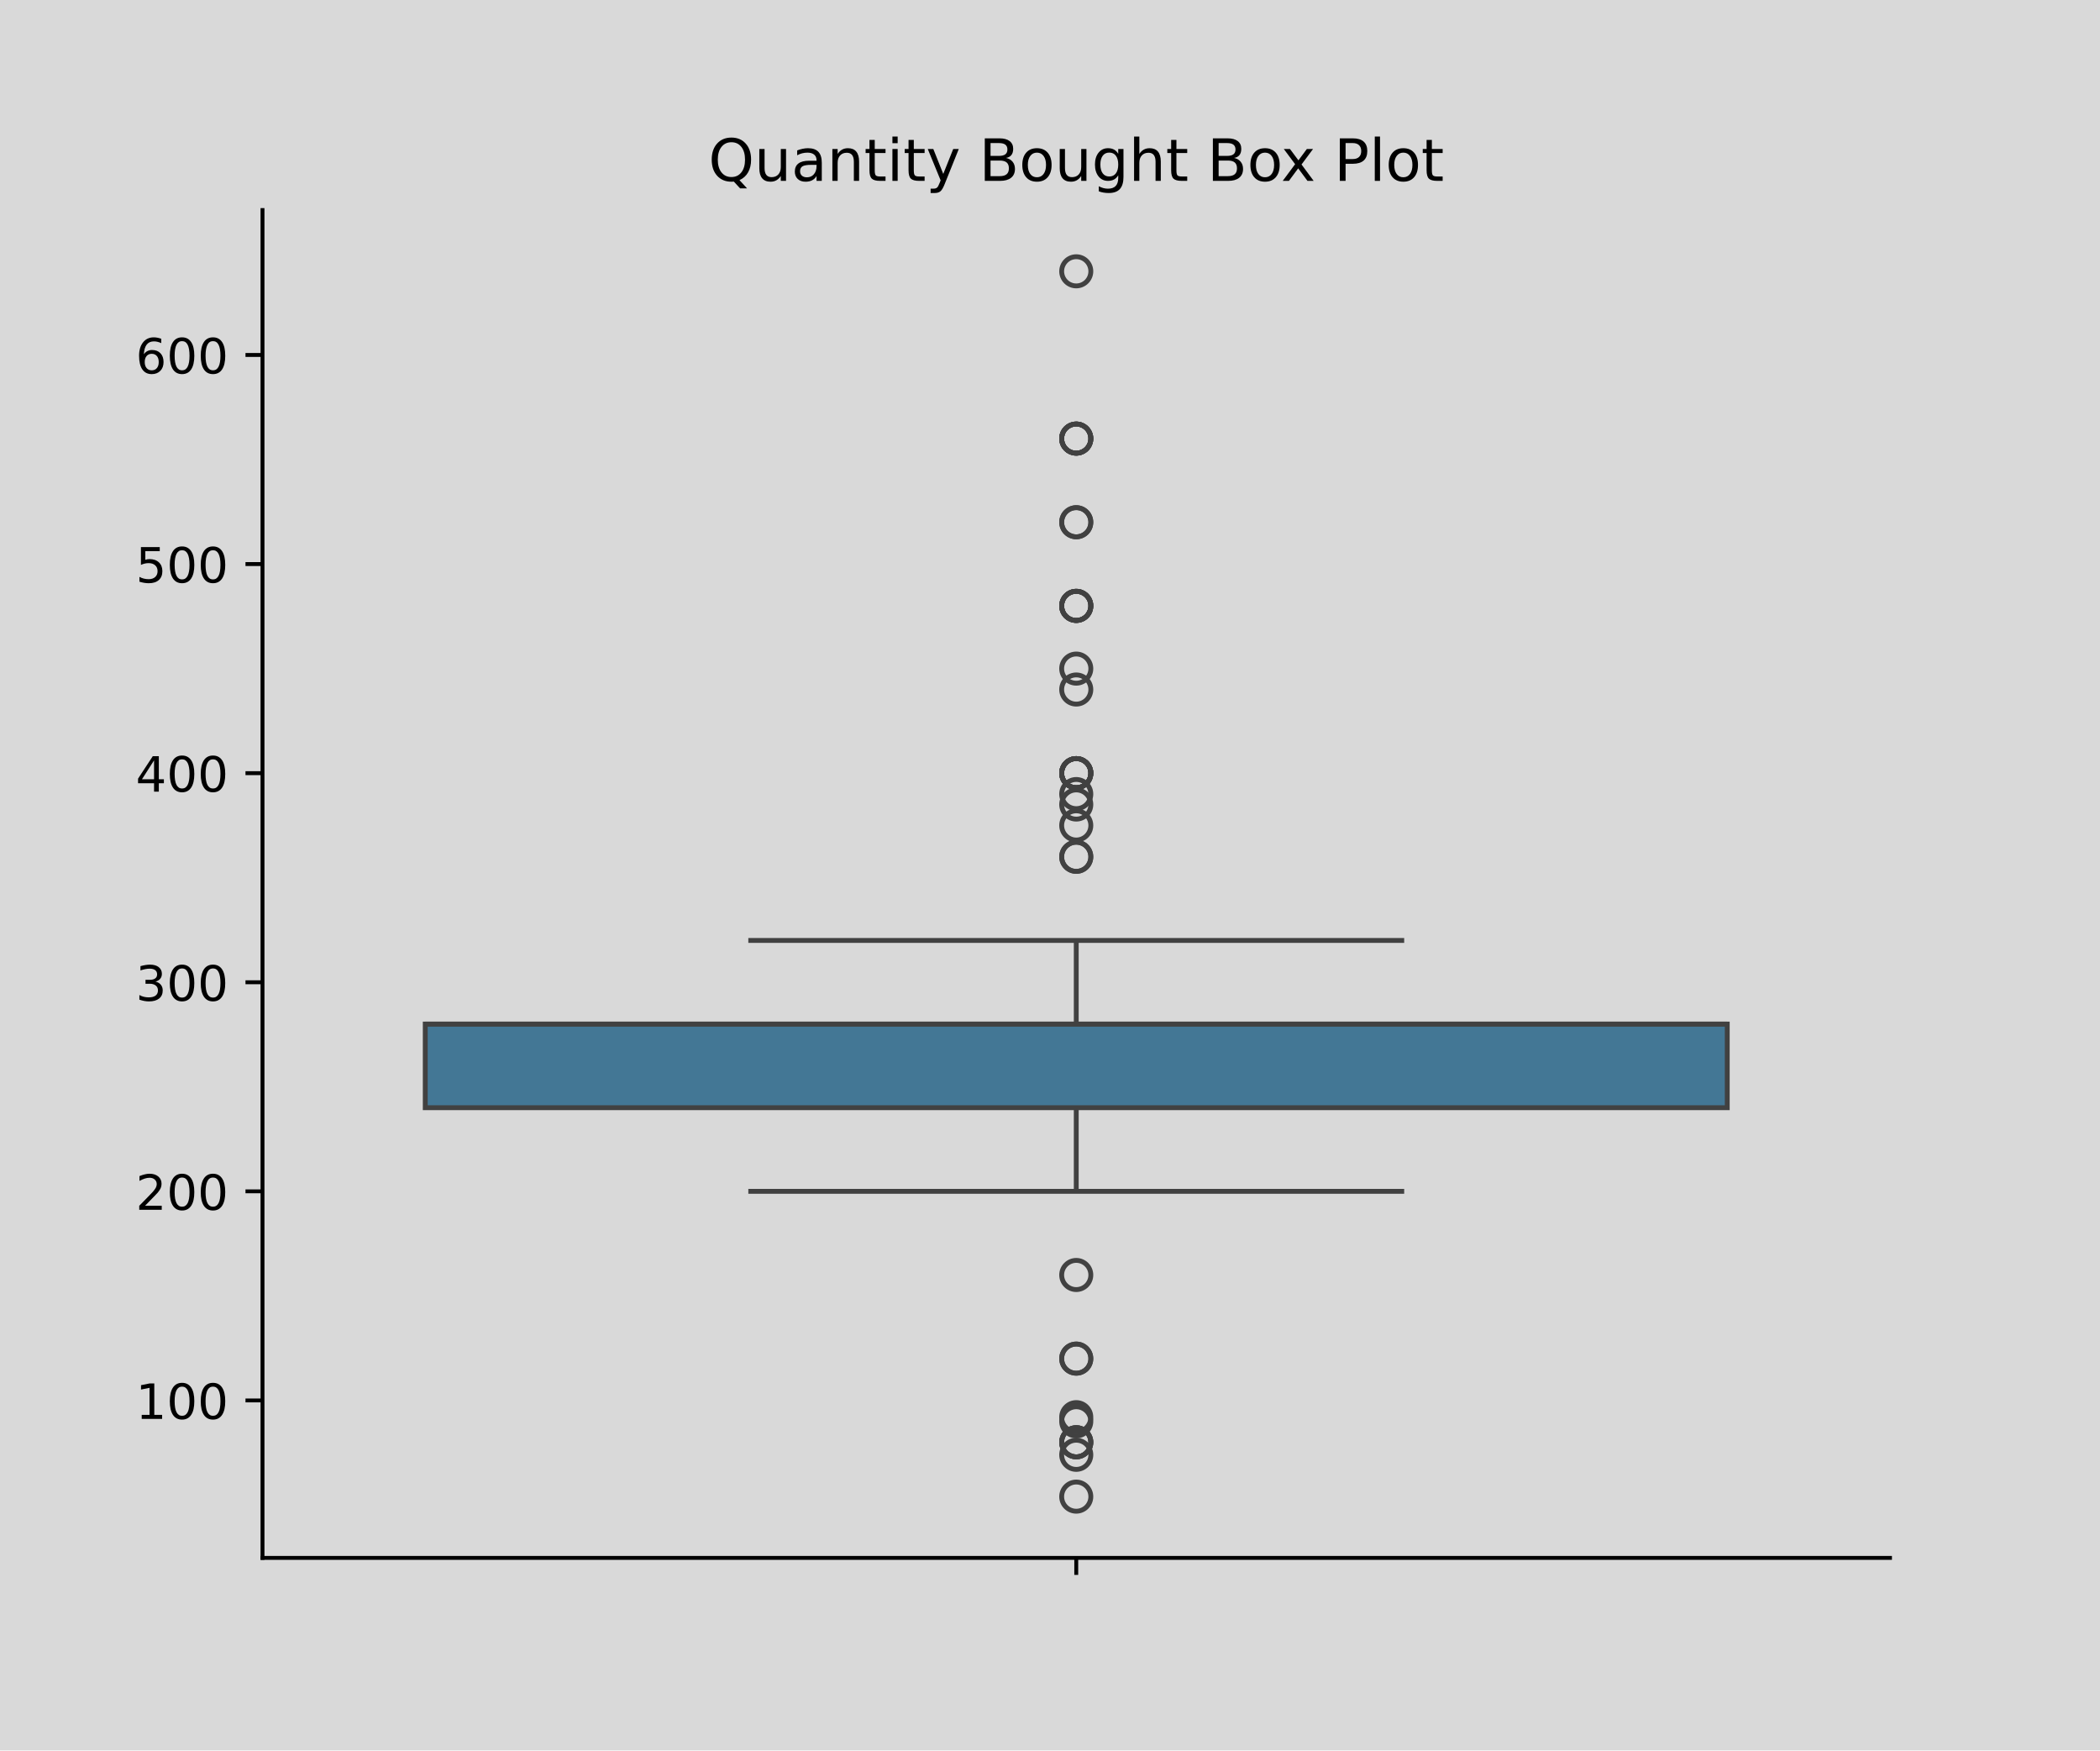
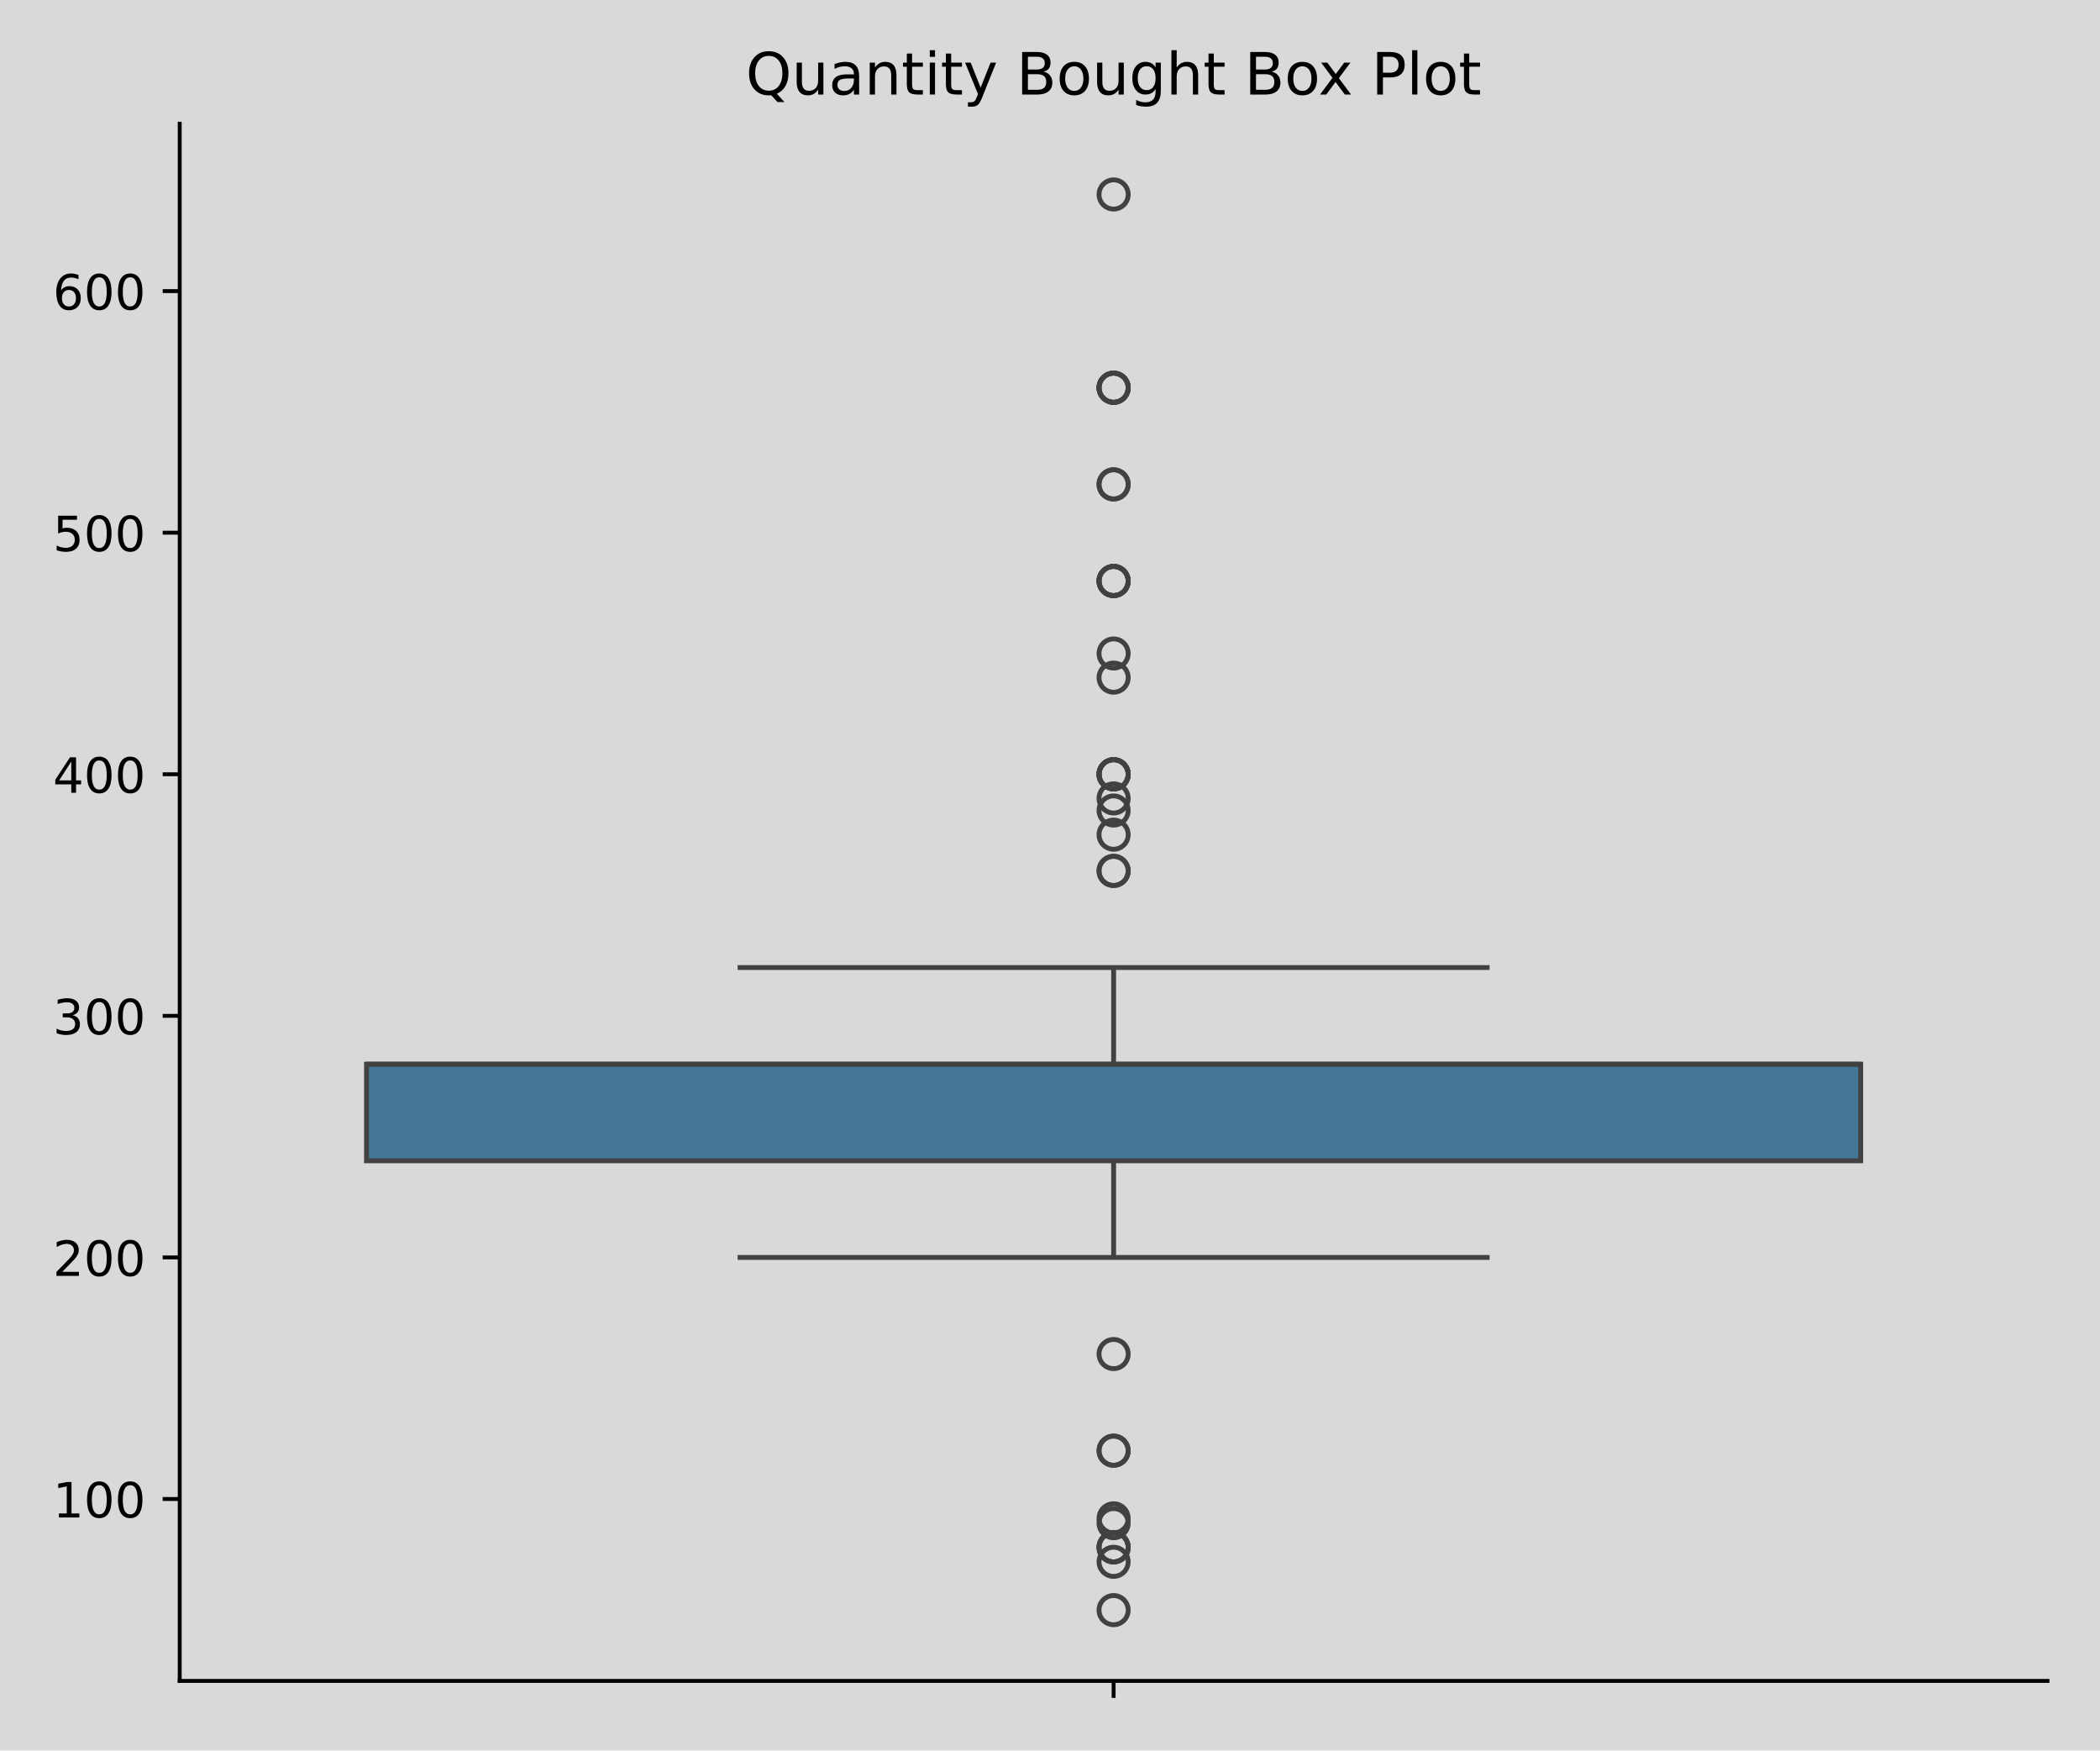
<svg xmlns="http://www.w3.org/2000/svg" xmlns:xlink="http://www.w3.org/1999/xlink" width="432pt" height="360pt" viewBox="0 0 432 360" version="1.1">
  <defs>
    <style type="text/css">*{stroke-linejoin: round; stroke-linecap: butt}</style>
  </defs>
  <g id="figure_1">
    <g id="patch_1">
      <path d="M 0 360  L 432 360  L 432 0  L 0 0  z " style="fill: #d9d9d9" />
    </g>
    <g id="axes_1">
      <g id="patch_2">
-         <path d="M 54 320.4  L 388.8 320.4  L 388.8 43.2  L 54 43.2  z " style="fill: #d9d9d9" />
+         <path d="M 36.97 345.7  L 421.2 345.7  L 421.2 25.44  L 36.97 25.44  z " style="fill: #d9d9d9" />
      </g>
      <g id="matplotlib.axis_1">
        <g id="xtick_1">
          <g id="line2d_1">
            <defs>
-               <path id="mf8cbb133fd" d="M 0 0  L 0 3.5  " style="stroke: #000000; stroke-width: 0.8" />
+               <path id="m7c6cabdc97" d="M 0 0  L 0 3.5  " style="stroke: #000000; stroke-width: 0.8" />
            </defs>
            <g>
-               <use xlink:href="#mf8cbb133fd" x="221.4" y="320.4" style="stroke: #000000; stroke-width: 0.8" />
+               <use xlink:href="#m7c6cabdc97" x="229.085" y="345.7" style="stroke: #000000; stroke-width: 0.8" />
            </g>
          </g>
        </g>
      </g>
      <g id="matplotlib.axis_2">
        <g id="ytick_1">
          <g id="line2d_2">
            <defs>
-               <path id="m8bed3898ae" d="M 0 0  L -3.5 0  " style="stroke: #000000; stroke-width: 0.8" />
+               <path id="m1504776f1a" d="M 0 0  L -3.5 0  " style="stroke: #000000; stroke-width: 0.8" />
            </defs>
            <g>
-               <use xlink:href="#m8bed3898ae" x="54" y="288.018" style="stroke: #000000; stroke-width: 0.8" />
+               <use xlink:href="#m1504776f1a" x="36.97" y="308.288" style="stroke: #000000; stroke-width: 0.8" />
            </g>
          </g>
          <g id="text_1">
-             <g transform="translate(27.9125 291.8176) scale(0.1 -0.1)">
+             <g transform="translate(10.8825 312.0875) scale(0.1 -0.1)">
              <defs>
                <path id="DejaVuSans-31" d="M 794 531  L 1825 531  L 1825 4091  L 703 3866  L 703 4441  L 1819 4666  L 2450 4666  L 2450 531  L 3481 531  L 3481 0  L 794 0  L 794 531  z " transform="scale(0.015625)" />
                <path id="DejaVuSans-30" d="M 2034 4250  Q 1547 4250 1301 3770  Q 1056 3291 1056 2328  Q 1056 1369 1301 889  Q 1547 409 2034 409  Q 2525 409 2770 889  Q 3016 1369 3016 2328  Q 3016 3291 2770 3770  Q 2525 4250 2034 4250  z M 2034 4750  Q 2819 4750 3233 4129  Q 3647 3509 3647 2328  Q 3647 1150 3233 529  Q 2819 -91 2034 -91  Q 1250 -91 836 529  Q 422 1150 422 2328  Q 422 3509 836 4129  Q 1250 4750 2034 4750  z " transform="scale(0.015625)" />
              </defs>
              <use xlink:href="#DejaVuSans-31" />
              <use xlink:href="#DejaVuSans-30" x="63.623" />
              <use xlink:href="#DejaVuSans-30" x="127.246" />
            </g>
          </g>
        </g>
        <g id="ytick_2">
          <g id="line2d_3">
            <g>
-               <use xlink:href="#m8bed3898ae" x="54" y="245.015" style="stroke: #000000; stroke-width: 0.8" />
+               <use xlink:href="#m1504776f1a" x="36.97" y="258.605" style="stroke: #000000; stroke-width: 0.8" />
            </g>
          </g>
          <g id="text_2">
-             <g transform="translate(27.9125 248.8142) scale(0.1 -0.1)">
+             <g transform="translate(10.8825 262.404) scale(0.1 -0.1)">
              <defs>
                <path id="DejaVuSans-32" d="M 1228 531  L 3431 531  L 3431 0  L 469 0  L 469 531  Q 828 903 1448 1529  Q 2069 2156 2228 2338  Q 2531 2678 2651 2914  Q 2772 3150 2772 3378  Q 2772 3750 2511 3984  Q 2250 4219 1831 4219  Q 1534 4219 1204 4116  Q 875 4013 500 3803  L 500 4441  Q 881 4594 1212 4672  Q 1544 4750 1819 4750  Q 2544 4750 2975 4387  Q 3406 4025 3406 3419  Q 3406 3131 3298 2873  Q 3191 2616 2906 2266  Q 2828 2175 2409 1742  Q 1991 1309 1228 531  z " transform="scale(0.015625)" />
              </defs>
              <use xlink:href="#DejaVuSans-32" />
              <use xlink:href="#DejaVuSans-30" x="63.623" />
              <use xlink:href="#DejaVuSans-30" x="127.246" />
            </g>
          </g>
        </g>
        <g id="ytick_3">
          <g id="line2d_4">
            <g>
-               <use xlink:href="#m8bed3898ae" x="54" y="202.012" style="stroke: #000000; stroke-width: 0.8" />
+               <use xlink:href="#m1504776f1a" x="36.97" y="208.921" style="stroke: #000000; stroke-width: 0.8" />
            </g>
          </g>
          <g id="text_3">
-             <g transform="translate(27.9125 205.8108) scale(0.1 -0.1)">
+             <g transform="translate(10.8825 212.7205) scale(0.1 -0.1)">
              <defs>
                <path id="DejaVuSans-33" d="M 2597 2516  Q 3050 2419 3304 2112  Q 3559 1806 3559 1356  Q 3559 666 3084 287  Q 2609 -91 1734 -91  Q 1441 -91 1130 -33  Q 819 25 488 141  L 488 750  Q 750 597 1062 519  Q 1375 441 1716 441  Q 2309 441 2620 675  Q 2931 909 2931 1356  Q 2931 1769 2642 2001  Q 2353 2234 1838 2234  L 1294 2234  L 1294 2753  L 1863 2753  Q 2328 2753 2575 2939  Q 2822 3125 2822 3475  Q 2822 3834 2567 4026  Q 2313 4219 1838 4219  Q 1578 4219 1281 4162  Q 984 4106 628 3988  L 628 4550  Q 988 4650 1302 4700  Q 1616 4750 1894 4750  Q 2613 4750 3031 4423  Q 3450 4097 3450 3541  Q 3450 3153 3228 2886  Q 3006 2619 2597 2516  z " transform="scale(0.015625)" />
              </defs>
              <use xlink:href="#DejaVuSans-33" />
              <use xlink:href="#DejaVuSans-30" x="63.623" />
              <use xlink:href="#DejaVuSans-30" x="127.246" />
            </g>
          </g>
        </g>
        <g id="ytick_4">
          <g id="line2d_5">
            <g>
-               <use xlink:href="#m8bed3898ae" x="54" y="159.008" style="stroke: #000000; stroke-width: 0.8" />
+               <use xlink:href="#m1504776f1a" x="36.97" y="159.238" style="stroke: #000000; stroke-width: 0.8" />
            </g>
          </g>
          <g id="text_4">
-             <g transform="translate(27.9125 162.8074) scale(0.1 -0.1)">
+             <g transform="translate(10.8825 163.037) scale(0.1 -0.1)">
              <defs>
                <path id="DejaVuSans-34" d="M 2419 4116  L 825 1625  L 2419 1625  L 2419 4116  z M 2253 4666  L 3047 4666  L 3047 1625  L 3713 1625  L 3713 1100  L 3047 1100  L 3047 0  L 2419 0  L 2419 1100  L 313 1100  L 313 1709  L 2253 4666  z " transform="scale(0.015625)" />
              </defs>
              <use xlink:href="#DejaVuSans-34" />
              <use xlink:href="#DejaVuSans-30" x="63.623" />
              <use xlink:href="#DejaVuSans-30" x="127.246" />
            </g>
          </g>
        </g>
        <g id="ytick_5">
          <g id="line2d_6">
            <g>
-               <use xlink:href="#m8bed3898ae" x="54" y="116.005" style="stroke: #000000; stroke-width: 0.8" />
+               <use xlink:href="#m1504776f1a" x="36.97" y="109.554" style="stroke: #000000; stroke-width: 0.8" />
            </g>
          </g>
          <g id="text_5">
-             <g transform="translate(27.9125 119.804) scale(0.1 -0.1)">
+             <g transform="translate(10.8825 113.3534) scale(0.1 -0.1)">
              <defs>
                <path id="DejaVuSans-35" d="M 691 4666  L 3169 4666  L 3169 4134  L 1269 4134  L 1269 2991  Q 1406 3038 1543 3061  Q 1681 3084 1819 3084  Q 2600 3084 3056 2656  Q 3513 2228 3513 1497  Q 3513 744 3044 326  Q 2575 -91 1722 -91  Q 1428 -91 1123 -41  Q 819 9 494 109  L 494 744  Q 775 591 1075 516  Q 1375 441 1709 441  Q 2250 441 2565 725  Q 2881 1009 2881 1497  Q 2881 1984 2565 2268  Q 2250 2553 1709 2553  Q 1456 2553 1204 2497  Q 953 2441 691 2322  L 691 4666  z " transform="scale(0.015625)" />
              </defs>
              <use xlink:href="#DejaVuSans-35" />
              <use xlink:href="#DejaVuSans-30" x="63.623" />
              <use xlink:href="#DejaVuSans-30" x="127.246" />
            </g>
          </g>
        </g>
        <g id="ytick_6">
          <g id="line2d_7">
            <g>
-               <use xlink:href="#m8bed3898ae" x="54" y="73.001" style="stroke: #000000; stroke-width: 0.8" />
+               <use xlink:href="#m1504776f1a" x="36.97" y="59.871" style="stroke: #000000; stroke-width: 0.8" />
            </g>
          </g>
          <g id="text_6">
-             <g transform="translate(27.9125 76.80058) scale(0.1 -0.1)">
+             <g transform="translate(10.8825 63.6699) scale(0.1 -0.1)">
              <defs>
                <path id="DejaVuSans-36" d="M 2113 2584  Q 1688 2584 1439 2293  Q 1191 2003 1191 1497  Q 1191 994 1439 701  Q 1688 409 2113 409  Q 2538 409 2786 701  Q 3034 994 3034 1497  Q 3034 2003 2786 2293  Q 2538 2584 2113 2584  z M 3366 4563  L 3366 3988  Q 3128 4100 2886 4159  Q 2644 4219 2406 4219  Q 1781 4219 1451 3797  Q 1122 3375 1075 2522  Q 1259 2794 1537 2939  Q 1816 3084 2150 3084  Q 2853 3084 3261 2657  Q 3669 2231 3669 1497  Q 3669 778 3244 343  Q 2819 -91 2113 -91  Q 1303 -91 875 529  Q 447 1150 447 2328  Q 447 3434 972 4092  Q 1497 4750 2381 4750  Q 2619 4750 2861 4703  Q 3103 4656 3366 4563  z " transform="scale(0.015625)" />
              </defs>
              <use xlink:href="#DejaVuSans-36" />
              <use xlink:href="#DejaVuSans-30" x="63.623" />
              <use xlink:href="#DejaVuSans-30" x="127.246" />
            </g>
          </g>
        </g>
      </g>
      <g id="patch_3">
-         <path d="M 87.48 227.814  L 355.32 227.814  L 355.32 210.612  L 87.48 210.612  L 87.48 227.814  z " clip-path="url(#peeb2382f21)" style="fill: #437795; stroke: #414141; stroke-linejoin: miter" />
+         <path d="M 75.393 238.731  L 382.777 238.731  L 382.777 218.858  L 75.393 218.858  L 75.393 238.731  z " clip-path="url(#pcd13e407c0)" style="fill: #437795; stroke: #414141; stroke-linejoin: miter" />
      </g>
      <g id="line2d_8">
-         <path d="M 221.4 227.814  L 221.4 245.015  " clip-path="url(#peeb2382f21)" style="fill: none; stroke: #414141" />
+         <path d="M 229.085 238.731  L 229.085 258.605  " clip-path="url(#pcd13e407c0)" style="fill: none; stroke: #414141" />
      </g>
      <g id="line2d_9">
-         <path d="M 221.4 210.612  L 221.4 193.411  " clip-path="url(#peeb2382f21)" style="fill: none; stroke: #414141" />
+         <path d="M 229.085 218.858  L 229.085 198.985  " clip-path="url(#pcd13e407c0)" style="fill: none; stroke: #414141" />
      </g>
      <g id="line2d_10">
-         <path d="M 154.44 245.015  L 288.36 245.015  " clip-path="url(#peeb2382f21)" style="fill: none; stroke: #414141; stroke-linecap: square" />
+         <path d="M 152.239 258.605  L 305.931 258.605  " clip-path="url(#pcd13e407c0)" style="fill: none; stroke: #414141; stroke-linecap: square" />
      </g>
      <g id="line2d_11">
-         <path d="M 154.44 193.411  L 288.36 193.411  " clip-path="url(#peeb2382f21)" style="fill: none; stroke: #414141; stroke-linecap: square" />
+         <path d="M 152.239 198.985  L 305.931 198.985  " clip-path="url(#pcd13e407c0)" style="fill: none; stroke: #414141; stroke-linecap: square" />
      </g>
      <g id="line2d_12">
        <defs>
-           <path id="m175dc775cf" d="M 0 3  C 0.796 3 1.559 2.684 2.121 2.121  C 2.684 1.559 3 0.796 3 0  C 3 -0.796 2.684 -1.559 2.121 -2.121  C 1.559 -2.684 0.796 -3 0 -3  C -0.796 -3 -1.559 -2.684 -2.121 -2.121  C -2.684 -1.559 -3 -0.796 -3 0  C -3 0.796 -2.684 1.559 -2.121 2.121  C -1.559 2.684 -0.796 3 0 3  z " style="stroke: #414141" />
+           <path id="m099fafb05a" d="M 0 3  C 0.796 3 1.559 2.684 2.121 2.121  C 2.684 1.559 3 0.796 3 0  C 3 -0.796 2.684 -1.559 2.121 -2.121  C 1.559 -2.684 0.796 -3 0 -3  C -0.796 -3 -1.559 -2.684 -2.121 -2.121  C -2.684 -1.559 -3 -0.796 -3 0  C -3 0.796 -2.684 1.559 -2.121 2.121  C -1.559 2.684 -0.796 3 0 3  z " style="stroke: #414141" />
        </defs>
-         <g clip-path="url(#peeb2382f21)">
-           <use xlink:href="#m175dc775cf" x="221.4" y="279.418" style="fill-opacity: 0; stroke: #414141" />
-           <use xlink:href="#m175dc775cf" x="221.4" y="307.8" style="fill-opacity: 0; stroke: #414141" />
-           <use xlink:href="#m175dc775cf" x="221.4" y="296.619" style="fill-opacity: 0; stroke: #414141" />
-           <use xlink:href="#m175dc775cf" x="221.4" y="296.619" style="fill-opacity: 0; stroke: #414141" />
-           <use xlink:href="#m175dc775cf" x="221.4" y="299.199" style="fill-opacity: 0; stroke: #414141" />
-           <use xlink:href="#m175dc775cf" x="221.4" y="291.459" style="fill-opacity: 0; stroke: #414141" />
-           <use xlink:href="#m175dc775cf" x="221.4" y="262.216" style="fill-opacity: 0; stroke: #414141" />
-           <use xlink:href="#m175dc775cf" x="221.4" y="296.619" style="fill-opacity: 0; stroke: #414141" />
-           <use xlink:href="#m175dc775cf" x="221.4" y="279.418" style="fill-opacity: 0; stroke: #414141" />
-           <use xlink:href="#m175dc775cf" x="221.4" y="292.319" style="fill-opacity: 0; stroke: #414141" />
-           <use xlink:href="#m175dc775cf" x="221.4" y="159.008" style="fill-opacity: 0; stroke: #414141" />
-           <use xlink:href="#m175dc775cf" x="221.4" y="165.459" style="fill-opacity: 0; stroke: #414141" />
-           <use xlink:href="#m175dc775cf" x="221.4" y="124.605" style="fill-opacity: 0; stroke: #414141" />
-           <use xlink:href="#m175dc775cf" x="221.4" y="107.404" style="fill-opacity: 0; stroke: #414141" />
-           <use xlink:href="#m175dc775cf" x="221.4" y="90.203" style="fill-opacity: 0; stroke: #414141" />
-           <use xlink:href="#m175dc775cf" x="221.4" y="107.404" style="fill-opacity: 0; stroke: #414141" />
-           <use xlink:href="#m175dc775cf" x="221.4" y="55.8" style="fill-opacity: 0; stroke: #414141" />
-           <use xlink:href="#m175dc775cf" x="221.4" y="90.203" style="fill-opacity: 0; stroke: #414141" />
-           <use xlink:href="#m175dc775cf" x="221.4" y="176.21" style="fill-opacity: 0; stroke: #414141" />
-           <use xlink:href="#m175dc775cf" x="221.4" y="141.807" style="fill-opacity: 0; stroke: #414141" />
-           <use xlink:href="#m175dc775cf" x="221.4" y="176.21" style="fill-opacity: 0; stroke: #414141" />
-           <use xlink:href="#m175dc775cf" x="221.4" y="159.008" style="fill-opacity: 0; stroke: #414141" />
-           <use xlink:href="#m175dc775cf" x="221.4" y="124.605" style="fill-opacity: 0; stroke: #414141" />
-           <use xlink:href="#m175dc775cf" x="221.4" y="90.203" style="fill-opacity: 0; stroke: #414141" />
-           <use xlink:href="#m175dc775cf" x="221.4" y="124.605" style="fill-opacity: 0; stroke: #414141" />
-           <use xlink:href="#m175dc775cf" x="221.4" y="124.605" style="fill-opacity: 0; stroke: #414141" />
-           <use xlink:href="#m175dc775cf" x="221.4" y="90.203" style="fill-opacity: 0; stroke: #414141" />
-           <use xlink:href="#m175dc775cf" x="221.4" y="159.008" style="fill-opacity: 0; stroke: #414141" />
-           <use xlink:href="#m175dc775cf" x="221.4" y="159.008" style="fill-opacity: 0; stroke: #414141" />
-           <use xlink:href="#m175dc775cf" x="221.4" y="159.008" style="fill-opacity: 0; stroke: #414141" />
-           <use xlink:href="#m175dc775cf" x="221.4" y="169.759" style="fill-opacity: 0; stroke: #414141" />
-           <use xlink:href="#m175dc775cf" x="221.4" y="163.309" style="fill-opacity: 0; stroke: #414141" />
-           <use xlink:href="#m175dc775cf" x="221.4" y="137.506" style="fill-opacity: 0; stroke: #414141" />
+         <g clip-path="url(#pcd13e407c0)">
+           <use xlink:href="#m099fafb05a" x="229.085" y="298.352" style="fill-opacity: 0; stroke: #414141" />
+           <use xlink:href="#m099fafb05a" x="229.085" y="331.143" style="fill-opacity: 0; stroke: #414141" />
+           <use xlink:href="#m099fafb05a" x="229.085" y="318.225" style="fill-opacity: 0; stroke: #414141" />
+           <use xlink:href="#m099fafb05a" x="229.085" y="318.225" style="fill-opacity: 0; stroke: #414141" />
+           <use xlink:href="#m099fafb05a" x="229.085" y="321.206" style="fill-opacity: 0; stroke: #414141" />
+           <use xlink:href="#m099fafb05a" x="229.085" y="312.263" style="fill-opacity: 0; stroke: #414141" />
+           <use xlink:href="#m099fafb05a" x="229.085" y="278.478" style="fill-opacity: 0; stroke: #414141" />
+           <use xlink:href="#m099fafb05a" x="229.085" y="318.225" style="fill-opacity: 0; stroke: #414141" />
+           <use xlink:href="#m099fafb05a" x="229.085" y="298.352" style="fill-opacity: 0; stroke: #414141" />
+           <use xlink:href="#m099fafb05a" x="229.085" y="313.257" style="fill-opacity: 0; stroke: #414141" />
+           <use xlink:href="#m099fafb05a" x="229.085" y="159.238" style="fill-opacity: 0; stroke: #414141" />
+           <use xlink:href="#m099fafb05a" x="229.085" y="166.69" style="fill-opacity: 0; stroke: #414141" />
+           <use xlink:href="#m099fafb05a" x="229.085" y="119.491" style="fill-opacity: 0; stroke: #414141" />
+           <use xlink:href="#m099fafb05a" x="229.085" y="99.618" style="fill-opacity: 0; stroke: #414141" />
+           <use xlink:href="#m099fafb05a" x="229.085" y="79.744" style="fill-opacity: 0; stroke: #414141" />
+           <use xlink:href="#m099fafb05a" x="229.085" y="99.618" style="fill-opacity: 0; stroke: #414141" />
+           <use xlink:href="#m099fafb05a" x="229.085" y="39.997" style="fill-opacity: 0; stroke: #414141" />
+           <use xlink:href="#m099fafb05a" x="229.085" y="79.744" style="fill-opacity: 0; stroke: #414141" />
+           <use xlink:href="#m099fafb05a" x="229.085" y="179.111" style="fill-opacity: 0; stroke: #414141" />
+           <use xlink:href="#m099fafb05a" x="229.085" y="139.364" style="fill-opacity: 0; stroke: #414141" />
+           <use xlink:href="#m099fafb05a" x="229.085" y="179.111" style="fill-opacity: 0; stroke: #414141" />
+           <use xlink:href="#m099fafb05a" x="229.085" y="159.238" style="fill-opacity: 0; stroke: #414141" />
+           <use xlink:href="#m099fafb05a" x="229.085" y="119.491" style="fill-opacity: 0; stroke: #414141" />
+           <use xlink:href="#m099fafb05a" x="229.085" y="79.744" style="fill-opacity: 0; stroke: #414141" />
+           <use xlink:href="#m099fafb05a" x="229.085" y="119.491" style="fill-opacity: 0; stroke: #414141" />
+           <use xlink:href="#m099fafb05a" x="229.085" y="119.491" style="fill-opacity: 0; stroke: #414141" />
+           <use xlink:href="#m099fafb05a" x="229.085" y="79.744" style="fill-opacity: 0; stroke: #414141" />
+           <use xlink:href="#m099fafb05a" x="229.085" y="159.238" style="fill-opacity: 0; stroke: #414141" />
+           <use xlink:href="#m099fafb05a" x="229.085" y="159.238" style="fill-opacity: 0; stroke: #414141" />
+           <use xlink:href="#m099fafb05a" x="229.085" y="159.238" style="fill-opacity: 0; stroke: #414141" />
+           <use xlink:href="#m099fafb05a" x="229.085" y="171.659" style="fill-opacity: 0; stroke: #414141" />
+           <use xlink:href="#m099fafb05a" x="229.085" y="164.206" style="fill-opacity: 0; stroke: #414141" />
+           <use xlink:href="#m099fafb05a" x="229.085" y="134.396" style="fill-opacity: 0; stroke: #414141" />
        </g>
      </g>
      <g id="line2d_13">
-         <path d="M 87.48 210.612  L 355.32 210.612  " clip-path="url(#peeb2382f21)" style="fill: none; stroke: #414141" />
+         <path d="M 75.393 218.858  L 382.777 218.858  " clip-path="url(#pcd13e407c0)" style="fill: none; stroke: #414141" />
      </g>
      <g id="patch_4">
-         <path d="M 54 320.4  L 54 43.2  " style="fill: none; stroke: #000000; stroke-width: 0.8; stroke-linejoin: miter; stroke-linecap: square" />
+         <path d="M 36.97 345.7  L 36.97 25.44  " style="fill: none; stroke: #000000; stroke-width: 0.8; stroke-linejoin: miter; stroke-linecap: square" />
      </g>
      <g id="patch_5">
-         <path d="M 54 320.4  L 388.8 320.4  " style="fill: none; stroke: #000000; stroke-width: 0.8; stroke-linejoin: miter; stroke-linecap: square" />
+         <path d="M 36.97 345.7  L 421.2 345.7  " style="fill: none; stroke: #000000; stroke-width: 0.8; stroke-linejoin: miter; stroke-linecap: square" />
      </g>
      <g id="text_7">
-         <g transform="translate(145.7381 37.2) scale(0.12 -0.12)">
+         <g transform="translate(153.4231 19.44) scale(0.12 -0.12)">
          <defs>
            <path id="DejaVuSans-51" d="M 2522 4238  Q 1834 4238 1429 3725  Q 1025 3213 1025 2328  Q 1025 1447 1429 934  Q 1834 422 2522 422  Q 3209 422 3611 934  Q 4013 1447 4013 2328  Q 4013 3213 3611 3725  Q 3209 4238 2522 4238  z M 3406 84  L 4238 -825  L 3475 -825  L 2784 -78  Q 2681 -84 2626 -87  Q 2572 -91 2522 -91  Q 1538 -91 948 567  Q 359 1225 359 2328  Q 359 3434 948 4092  Q 1538 4750 2522 4750  Q 3503 4750 4090 4092  Q 4678 3434 4678 2328  Q 4678 1516 4351 937  Q 4025 359 3406 84  z " transform="scale(0.015625)" />
            <path id="DejaVuSans-75" d="M 544 1381  L 544 3500  L 1119 3500  L 1119 1403  Q 1119 906 1312 657  Q 1506 409 1894 409  Q 2359 409 2629 706  Q 2900 1003 2900 1516  L 2900 3500  L 3475 3500  L 3475 0  L 2900 0  L 2900 538  Q 2691 219 2414 64  Q 2138 -91 1772 -91  Q 1169 -91 856 284  Q 544 659 544 1381  z M 1991 3584  L 1991 3584  z " transform="scale(0.015625)" />
            <path id="DejaVuSans-61" d="M 2194 1759  Q 1497 1759 1228 1600  Q 959 1441 959 1056  Q 959 750 1161 570  Q 1363 391 1709 391  Q 2188 391 2477 730  Q 2766 1069 2766 1631  L 2766 1759  L 2194 1759  z M 3341 1997  L 3341 0  L 2766 0  L 2766 531  Q 2569 213 2275 61  Q 1981 -91 1556 -91  Q 1019 -91 701 211  Q 384 513 384 1019  Q 384 1609 779 1909  Q 1175 2209 1959 2209  L 2766 2209  L 2766 2266  Q 2766 2663 2505 2880  Q 2244 3097 1772 3097  Q 1472 3097 1187 3025  Q 903 2953 641 2809  L 641 3341  Q 956 3463 1253 3523  Q 1550 3584 1831 3584  Q 2591 3584 2966 3190  Q 3341 2797 3341 1997  z " transform="scale(0.015625)" />
            <path id="DejaVuSans-6e" d="M 3513 2113  L 3513 0  L 2938 0  L 2938 2094  Q 2938 2591 2744 2837  Q 2550 3084 2163 3084  Q 1697 3084 1428 2787  Q 1159 2491 1159 1978  L 1159 0  L 581 0  L 581 3500  L 1159 3500  L 1159 2956  Q 1366 3272 1645 3428  Q 1925 3584 2291 3584  Q 2894 3584 3203 3211  Q 3513 2838 3513 2113  z " transform="scale(0.015625)" />
            <path id="DejaVuSans-74" d="M 1172 4494  L 1172 3500  L 2356 3500  L 2356 3053  L 1172 3053  L 1172 1153  Q 1172 725 1289 603  Q 1406 481 1766 481  L 2356 481  L 2356 0  L 1766 0  Q 1100 0 847 248  Q 594 497 594 1153  L 594 3053  L 172 3053  L 172 3500  L 594 3500  L 594 4494  L 1172 4494  z " transform="scale(0.015625)" />
            <path id="DejaVuSans-69" d="M 603 3500  L 1178 3500  L 1178 0  L 603 0  L 603 3500  z M 603 4863  L 1178 4863  L 1178 4134  L 603 4134  L 603 4863  z " transform="scale(0.015625)" />
            <path id="DejaVuSans-79" d="M 2059 -325  Q 1816 -950 1584 -1140  Q 1353 -1331 966 -1331  L 506 -1331  L 506 -850  L 844 -850  Q 1081 -850 1212 -737  Q 1344 -625 1503 -206  L 1606 56  L 191 3500  L 800 3500  L 1894 763  L 2988 3500  L 3597 3500  L 2059 -325  z " transform="scale(0.015625)" />
            <path id="DejaVuSans-20" transform="scale(0.015625)" />
            <path id="DejaVuSans-42" d="M 1259 2228  L 1259 519  L 2272 519  Q 2781 519 3026 730  Q 3272 941 3272 1375  Q 3272 1813 3026 2020  Q 2781 2228 2272 2228  L 1259 2228  z M 1259 4147  L 1259 2741  L 2194 2741  Q 2656 2741 2882 2914  Q 3109 3088 3109 3444  Q 3109 3797 2882 3972  Q 2656 4147 2194 4147  L 1259 4147  z M 628 4666  L 2241 4666  Q 2963 4666 3353 4366  Q 3744 4066 3744 3513  Q 3744 3084 3544 2831  Q 3344 2578 2956 2516  Q 3422 2416 3680 2098  Q 3938 1781 3938 1306  Q 3938 681 3513 340  Q 3088 0 2303 0  L 628 0  L 628 4666  z " transform="scale(0.015625)" />
            <path id="DejaVuSans-6f" d="M 1959 3097  Q 1497 3097 1228 2736  Q 959 2375 959 1747  Q 959 1119 1226 758  Q 1494 397 1959 397  Q 2419 397 2687 759  Q 2956 1122 2956 1747  Q 2956 2369 2687 2733  Q 2419 3097 1959 3097  z M 1959 3584  Q 2709 3584 3137 3096  Q 3566 2609 3566 1747  Q 3566 888 3137 398  Q 2709 -91 1959 -91  Q 1206 -91 779 398  Q 353 888 353 1747  Q 353 2609 779 3096  Q 1206 3584 1959 3584  z " transform="scale(0.015625)" />
            <path id="DejaVuSans-67" d="M 2906 1791  Q 2906 2416 2648 2759  Q 2391 3103 1925 3103  Q 1463 3103 1205 2759  Q 947 2416 947 1791  Q 947 1169 1205 825  Q 1463 481 1925 481  Q 2391 481 2648 825  Q 2906 1169 2906 1791  z M 3481 434  Q 3481 -459 3084 -895  Q 2688 -1331 1869 -1331  Q 1566 -1331 1297 -1286  Q 1028 -1241 775 -1147  L 775 -588  Q 1028 -725 1275 -790  Q 1522 -856 1778 -856  Q 2344 -856 2625 -561  Q 2906 -266 2906 331  L 2906 616  Q 2728 306 2450 153  Q 2172 0 1784 0  Q 1141 0 747 490  Q 353 981 353 1791  Q 353 2603 747 3093  Q 1141 3584 1784 3584  Q 2172 3584 2450 3431  Q 2728 3278 2906 2969  L 2906 3500  L 3481 3500  L 3481 434  z " transform="scale(0.015625)" />
            <path id="DejaVuSans-68" d="M 3513 2113  L 3513 0  L 2938 0  L 2938 2094  Q 2938 2591 2744 2837  Q 2550 3084 2163 3084  Q 1697 3084 1428 2787  Q 1159 2491 1159 1978  L 1159 0  L 581 0  L 581 4863  L 1159 4863  L 1159 2956  Q 1366 3272 1645 3428  Q 1925 3584 2291 3584  Q 2894 3584 3203 3211  Q 3513 2838 3513 2113  z " transform="scale(0.015625)" />
            <path id="DejaVuSans-78" d="M 3513 3500  L 2247 1797  L 3578 0  L 2900 0  L 1881 1375  L 863 0  L 184 0  L 1544 1831  L 300 3500  L 978 3500  L 1906 2253  L 2834 3500  L 3513 3500  z " transform="scale(0.015625)" />
            <path id="DejaVuSans-50" d="M 1259 4147  L 1259 2394  L 2053 2394  Q 2494 2394 2734 2622  Q 2975 2850 2975 3272  Q 2975 3691 2734 3919  Q 2494 4147 2053 4147  L 1259 4147  z M 628 4666  L 2053 4666  Q 2838 4666 3239 4311  Q 3641 3956 3641 3272  Q 3641 2581 3239 2228  Q 2838 1875 2053 1875  L 1259 1875  L 1259 0  L 628 0  L 628 4666  z " transform="scale(0.015625)" />
            <path id="DejaVuSans-6c" d="M 603 4863  L 1178 4863  L 1178 0  L 603 0  L 603 4863  z " transform="scale(0.015625)" />
          </defs>
          <use xlink:href="#DejaVuSans-51" />
          <use xlink:href="#DejaVuSans-75" x="78.711" />
          <use xlink:href="#DejaVuSans-61" x="142.09" />
          <use xlink:href="#DejaVuSans-6e" x="203.369" />
          <use xlink:href="#DejaVuSans-74" x="266.748" />
          <use xlink:href="#DejaVuSans-69" x="305.957" />
          <use xlink:href="#DejaVuSans-74" x="333.74" />
          <use xlink:href="#DejaVuSans-79" x="372.949" />
          <use xlink:href="#DejaVuSans-20" x="432.129" />
          <use xlink:href="#DejaVuSans-42" x="463.916" />
          <use xlink:href="#DejaVuSans-6f" x="532.52" />
          <use xlink:href="#DejaVuSans-75" x="593.701" />
          <use xlink:href="#DejaVuSans-67" x="657.08" />
          <use xlink:href="#DejaVuSans-68" x="720.557" />
          <use xlink:href="#DejaVuSans-74" x="783.936" />
          <use xlink:href="#DejaVuSans-20" x="823.145" />
          <use xlink:href="#DejaVuSans-42" x="854.932" />
          <use xlink:href="#DejaVuSans-6f" x="923.535" />
          <use xlink:href="#DejaVuSans-78" x="981.592" />
          <use xlink:href="#DejaVuSans-20" x="1040.771" />
          <use xlink:href="#DejaVuSans-50" x="1072.559" />
          <use xlink:href="#DejaVuSans-6c" x="1132.861" />
          <use xlink:href="#DejaVuSans-6f" x="1160.645" />
          <use xlink:href="#DejaVuSans-74" x="1221.826" />
        </g>
      </g>
    </g>
  </g>
  <defs>
-     <clipPath id="peeb2382f21">
-       <rect x="54" y="43.2" width="334.8" height="277.2" />
+     <clipPath id="pcd13e407c0">
+       <rect x="36.97" y="25.44" width="384.23" height="320.26" />
    </clipPath>
  </defs>
</svg>
